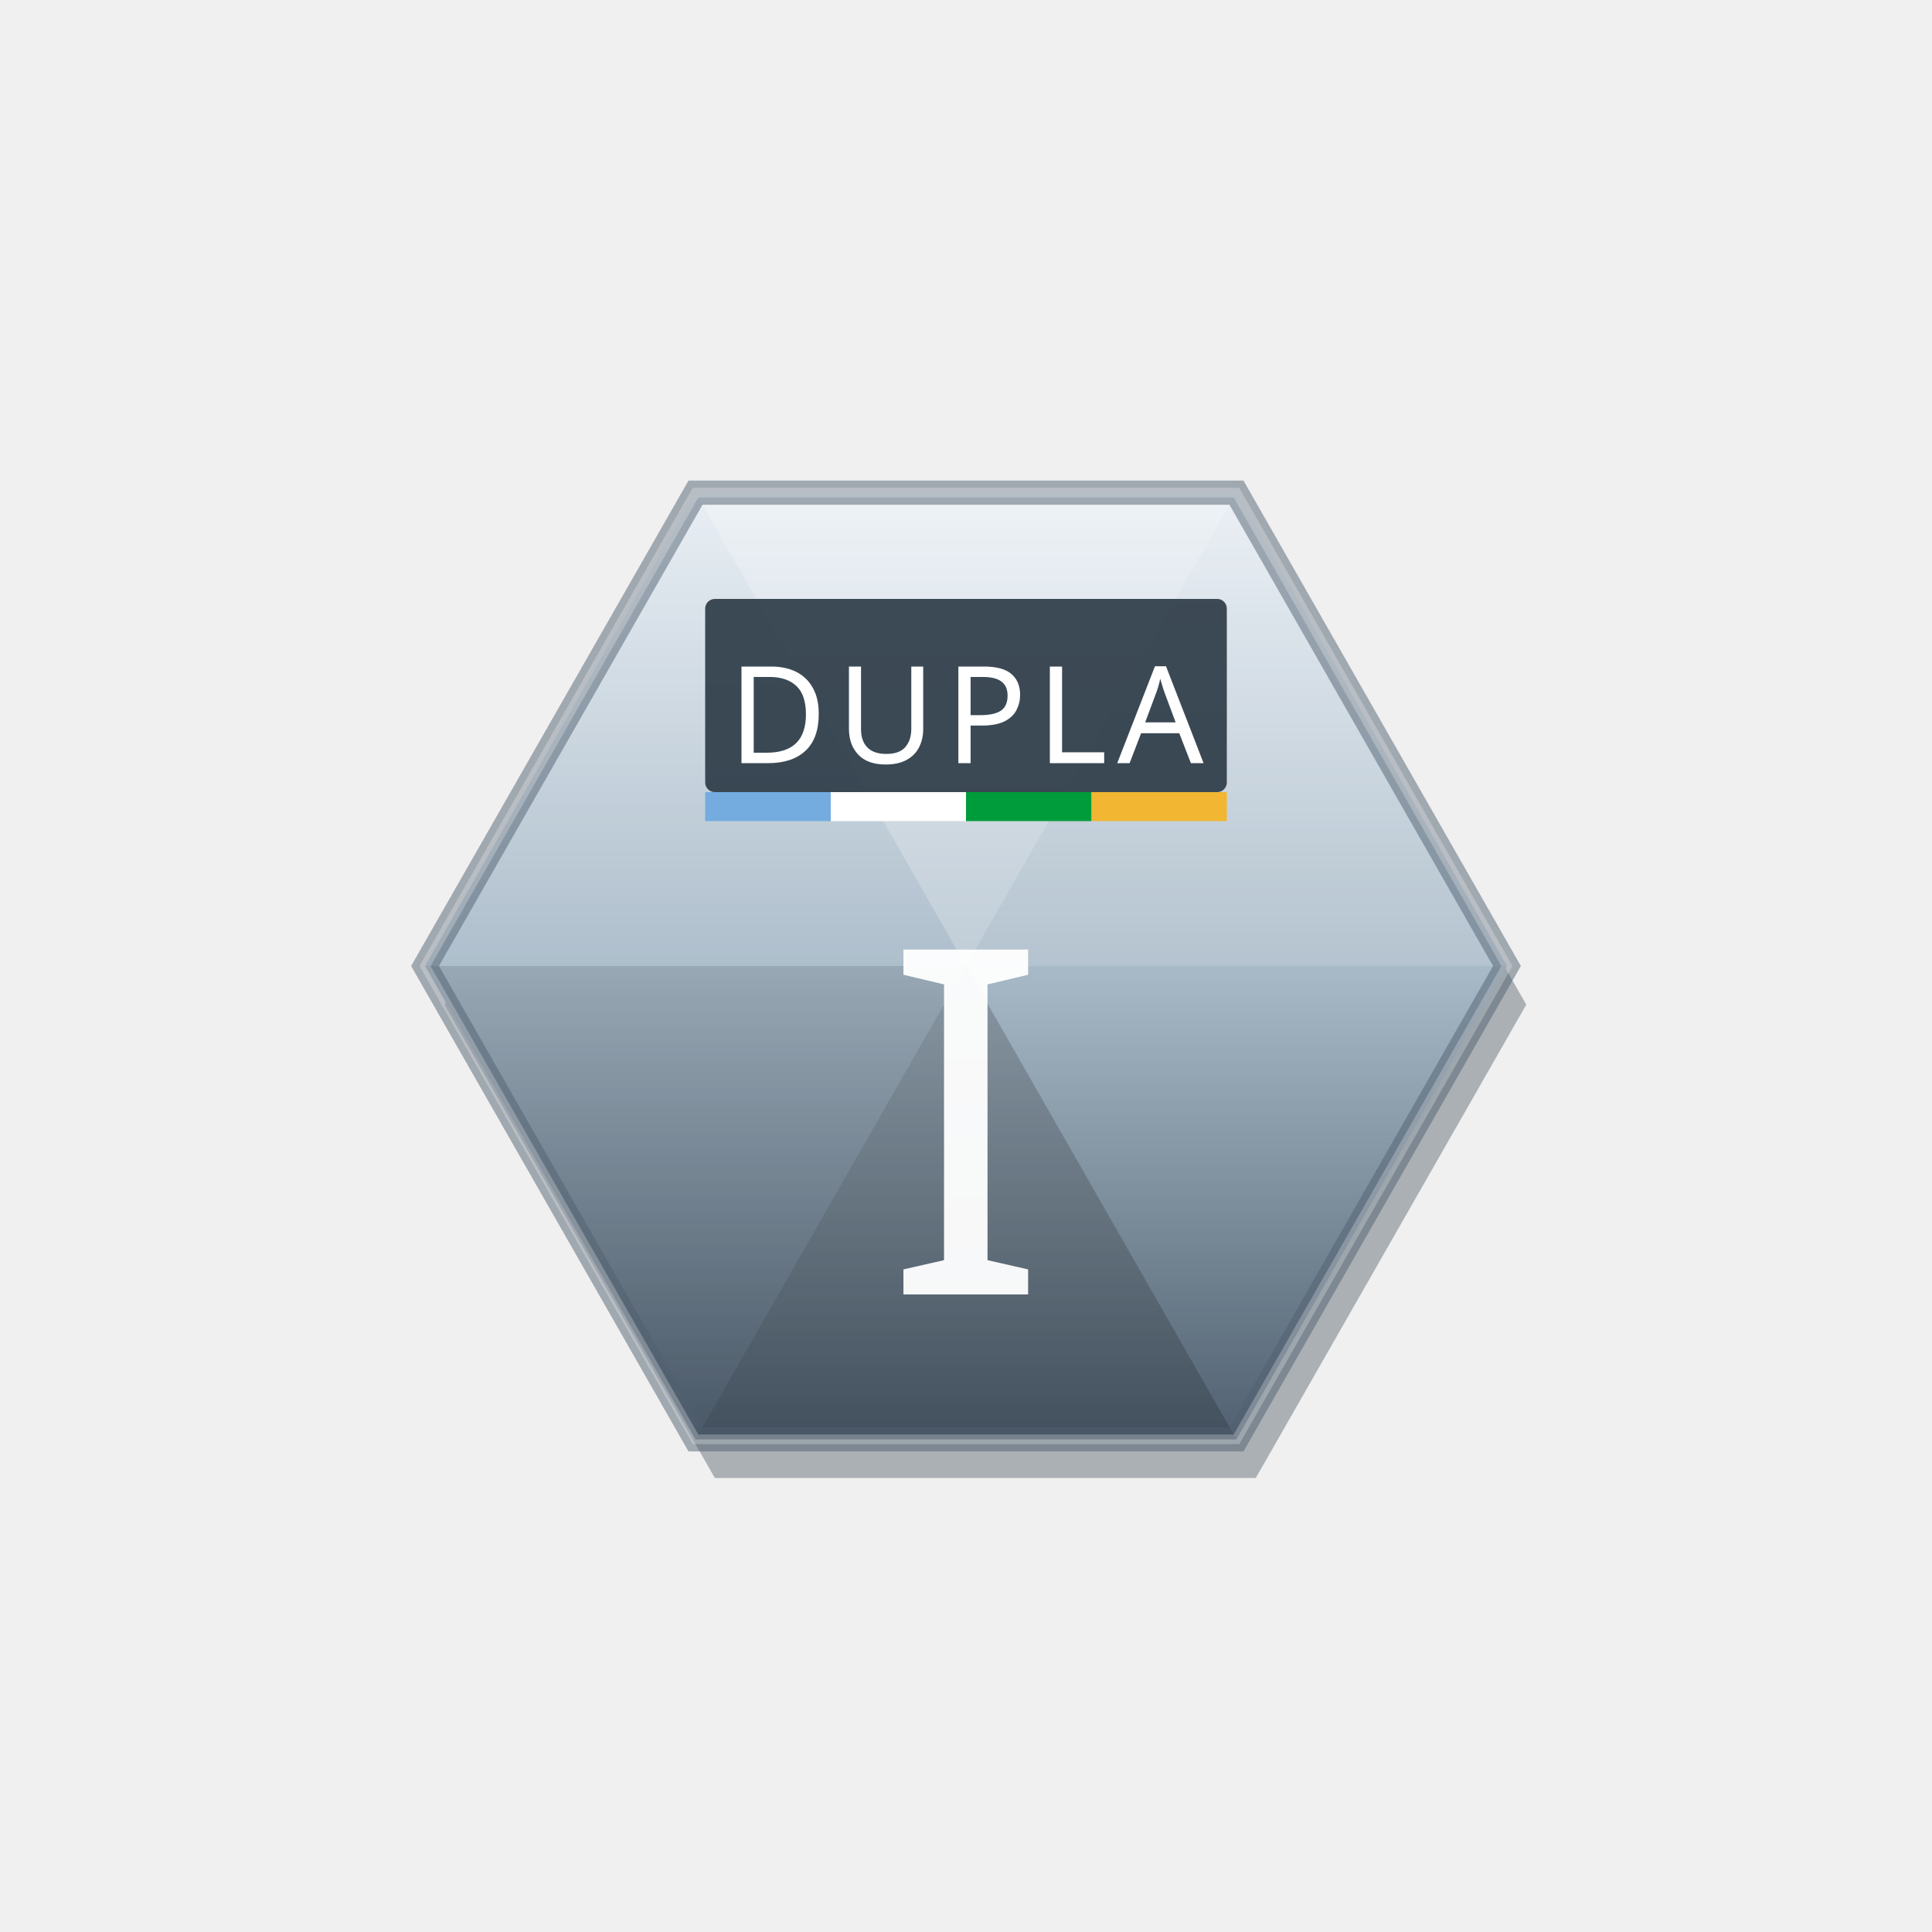
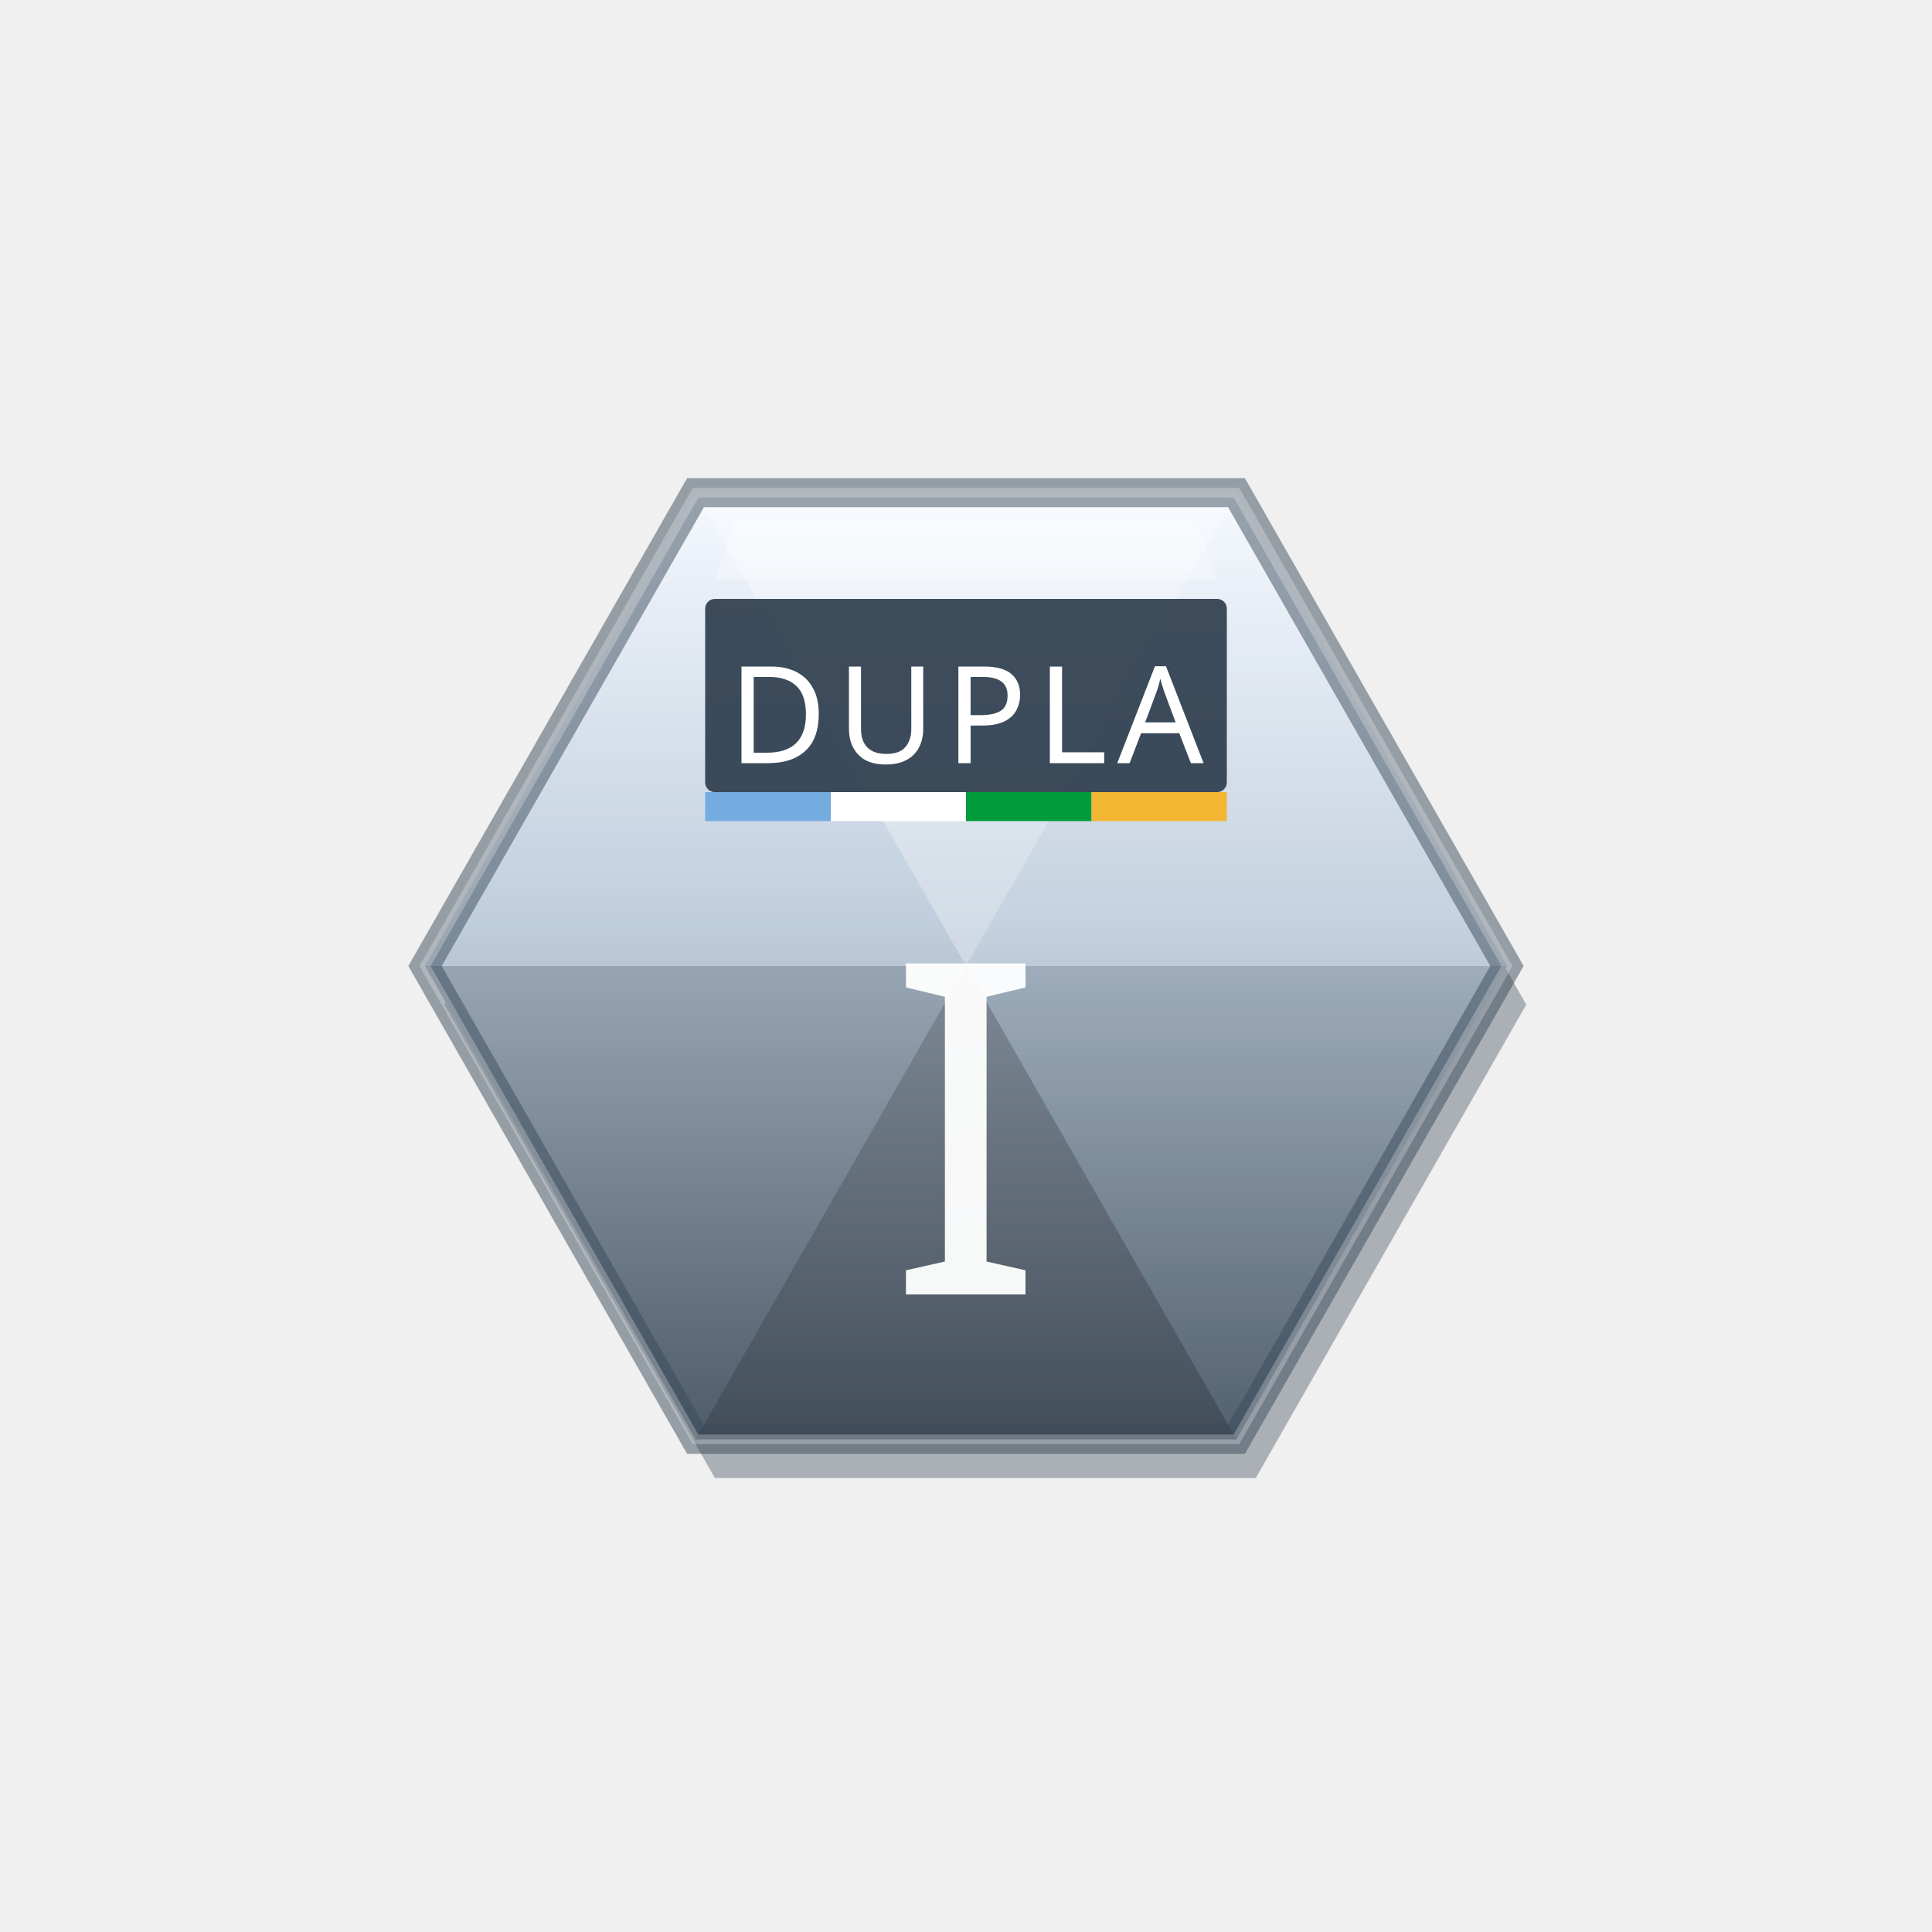
<svg xmlns="http://www.w3.org/2000/svg" viewBox="0 0 200 200" width="200" height="200">
  <defs>
    <linearGradient id="g" x1="0" y1="0" x2="0" y2="1">
-       <stop offset="0" stop-color="#E8EEF4" />
-       <stop offset=".5" stop-color="#A8BAC8" />
-       <stop offset="1" stop-color="#506070" />
+       <stop offset="0" stop-color="#F4F8FF" />
+       <stop offset=".45" stop-color="#B8C8D8" />
+       <stop offset="1" stop-color="#5A6A7A" />
    </linearGradient>
  </defs>
-   <path d="M128 51 L156 100 L128 149 L72 149 L44 100 L72 51 Z" fill="#2A3845" transform="translate(2 4)" opacity=".35" />
+   <path d="M128 51 L156 100 L128 149 L72 149 L44 100 L72 51 Z" fill="#2A3A4A" transform="translate(2 4)" opacity=".35" />
  <path d="M128 51 L156 100 L128 149 L72 149 L44 100 L72 51 Z" fill="url(#g)" />
-   <path d="M72 51 L128 51 L100 100 Z" fill="#FFF" opacity=".28" />
-   <path d="M128 51 L156 100 L100 100 Z" fill="#FFF" opacity=".14" />
-   <path d="M72 51 L44 100 L100 100 Z" fill="#FFF" opacity=".07" />
-   <path d="M72 149 L128 149 L100 100 Z" fill="#000" opacity=".18" />
-   <path d="M44 100 L72 149 L100 100 Z" fill="#000" opacity=".1" />
-   <path d="M128 51 L156 100 L128 149 L72 149 L44 100 L72 51 Z" fill="none" stroke="#506070" stroke-width="2.5" stroke-opacity=".5" />
+   <path d="M72 51 L128 51 L100 100 Z" fill="#FFF" opacity=".38" />
+   <path d="M128 51 L156 100 L100 100 Z" fill="#FFF" opacity=".18" />
+   <path d="M44 100 L72 51 L100 100 Z" fill="#FFF" opacity=".12" />
+   <path d="M72 149 L128 149 L100 100 Z" fill="#000" opacity=".28" />
+   <path d="M44 100 L72 149 L100 100 Z" fill="#000" opacity=".14" />
+   <path d="M156 100 L128 149 L100 100 Z" fill="#000" opacity=".10" />
+   <path d="M76 54 L124 54 L126 60 L74 60 Z" fill="#FFF" opacity=".25" />
+   <path d="M128 51 L156 100 L128 149 L72 149 L44 100 L72 51 Z" fill="none" stroke="#3A4A5A" stroke-width="3" stroke-opacity=".5" />
  <path d="M128 51 L156 100 L128 149 L72 149 L44 100 L72 51 Z" fill="none" stroke="#FFF" stroke-width="1" stroke-opacity=".25" />
  <g transform="translate(100 72)">
-     <rect x="-27" y="-10" width="54" height="20" rx="1" fill="#2A3845" opacity=".9" />
+     <rect x="-27" y="-10" width="54" height="20" rx="1" fill="#2A3A4A" opacity=".9" />
    <text x="0" y="7" text-anchor="middle" font-family="Bebas Neue, sans-serif" font-size="14" letter-spacing="1" fill="#FFF">DUPLA</text>
    <rect x="-27" y="10" width="13" height="3" fill="#74ACDF" />
    <rect x="-14" y="10" width="14" height="3" fill="#FFF" />
    <rect x="0" y="10" width="13" height="3" fill="#009C3B" />
    <rect x="13" y="10" width="14" height="3" fill="#F2B632" />
  </g>
-   <text x="100" y="134" text-anchor="middle" font-family="Bebas Neue, sans-serif" font-size="50" fill="#FFF" opacity=".95">I</text>
+   <text x="100" y="134" text-anchor="middle" font-family="Bebas Neue, sans-serif" font-size="48" fill="#FFF" opacity=".95">I</text>
</svg>
